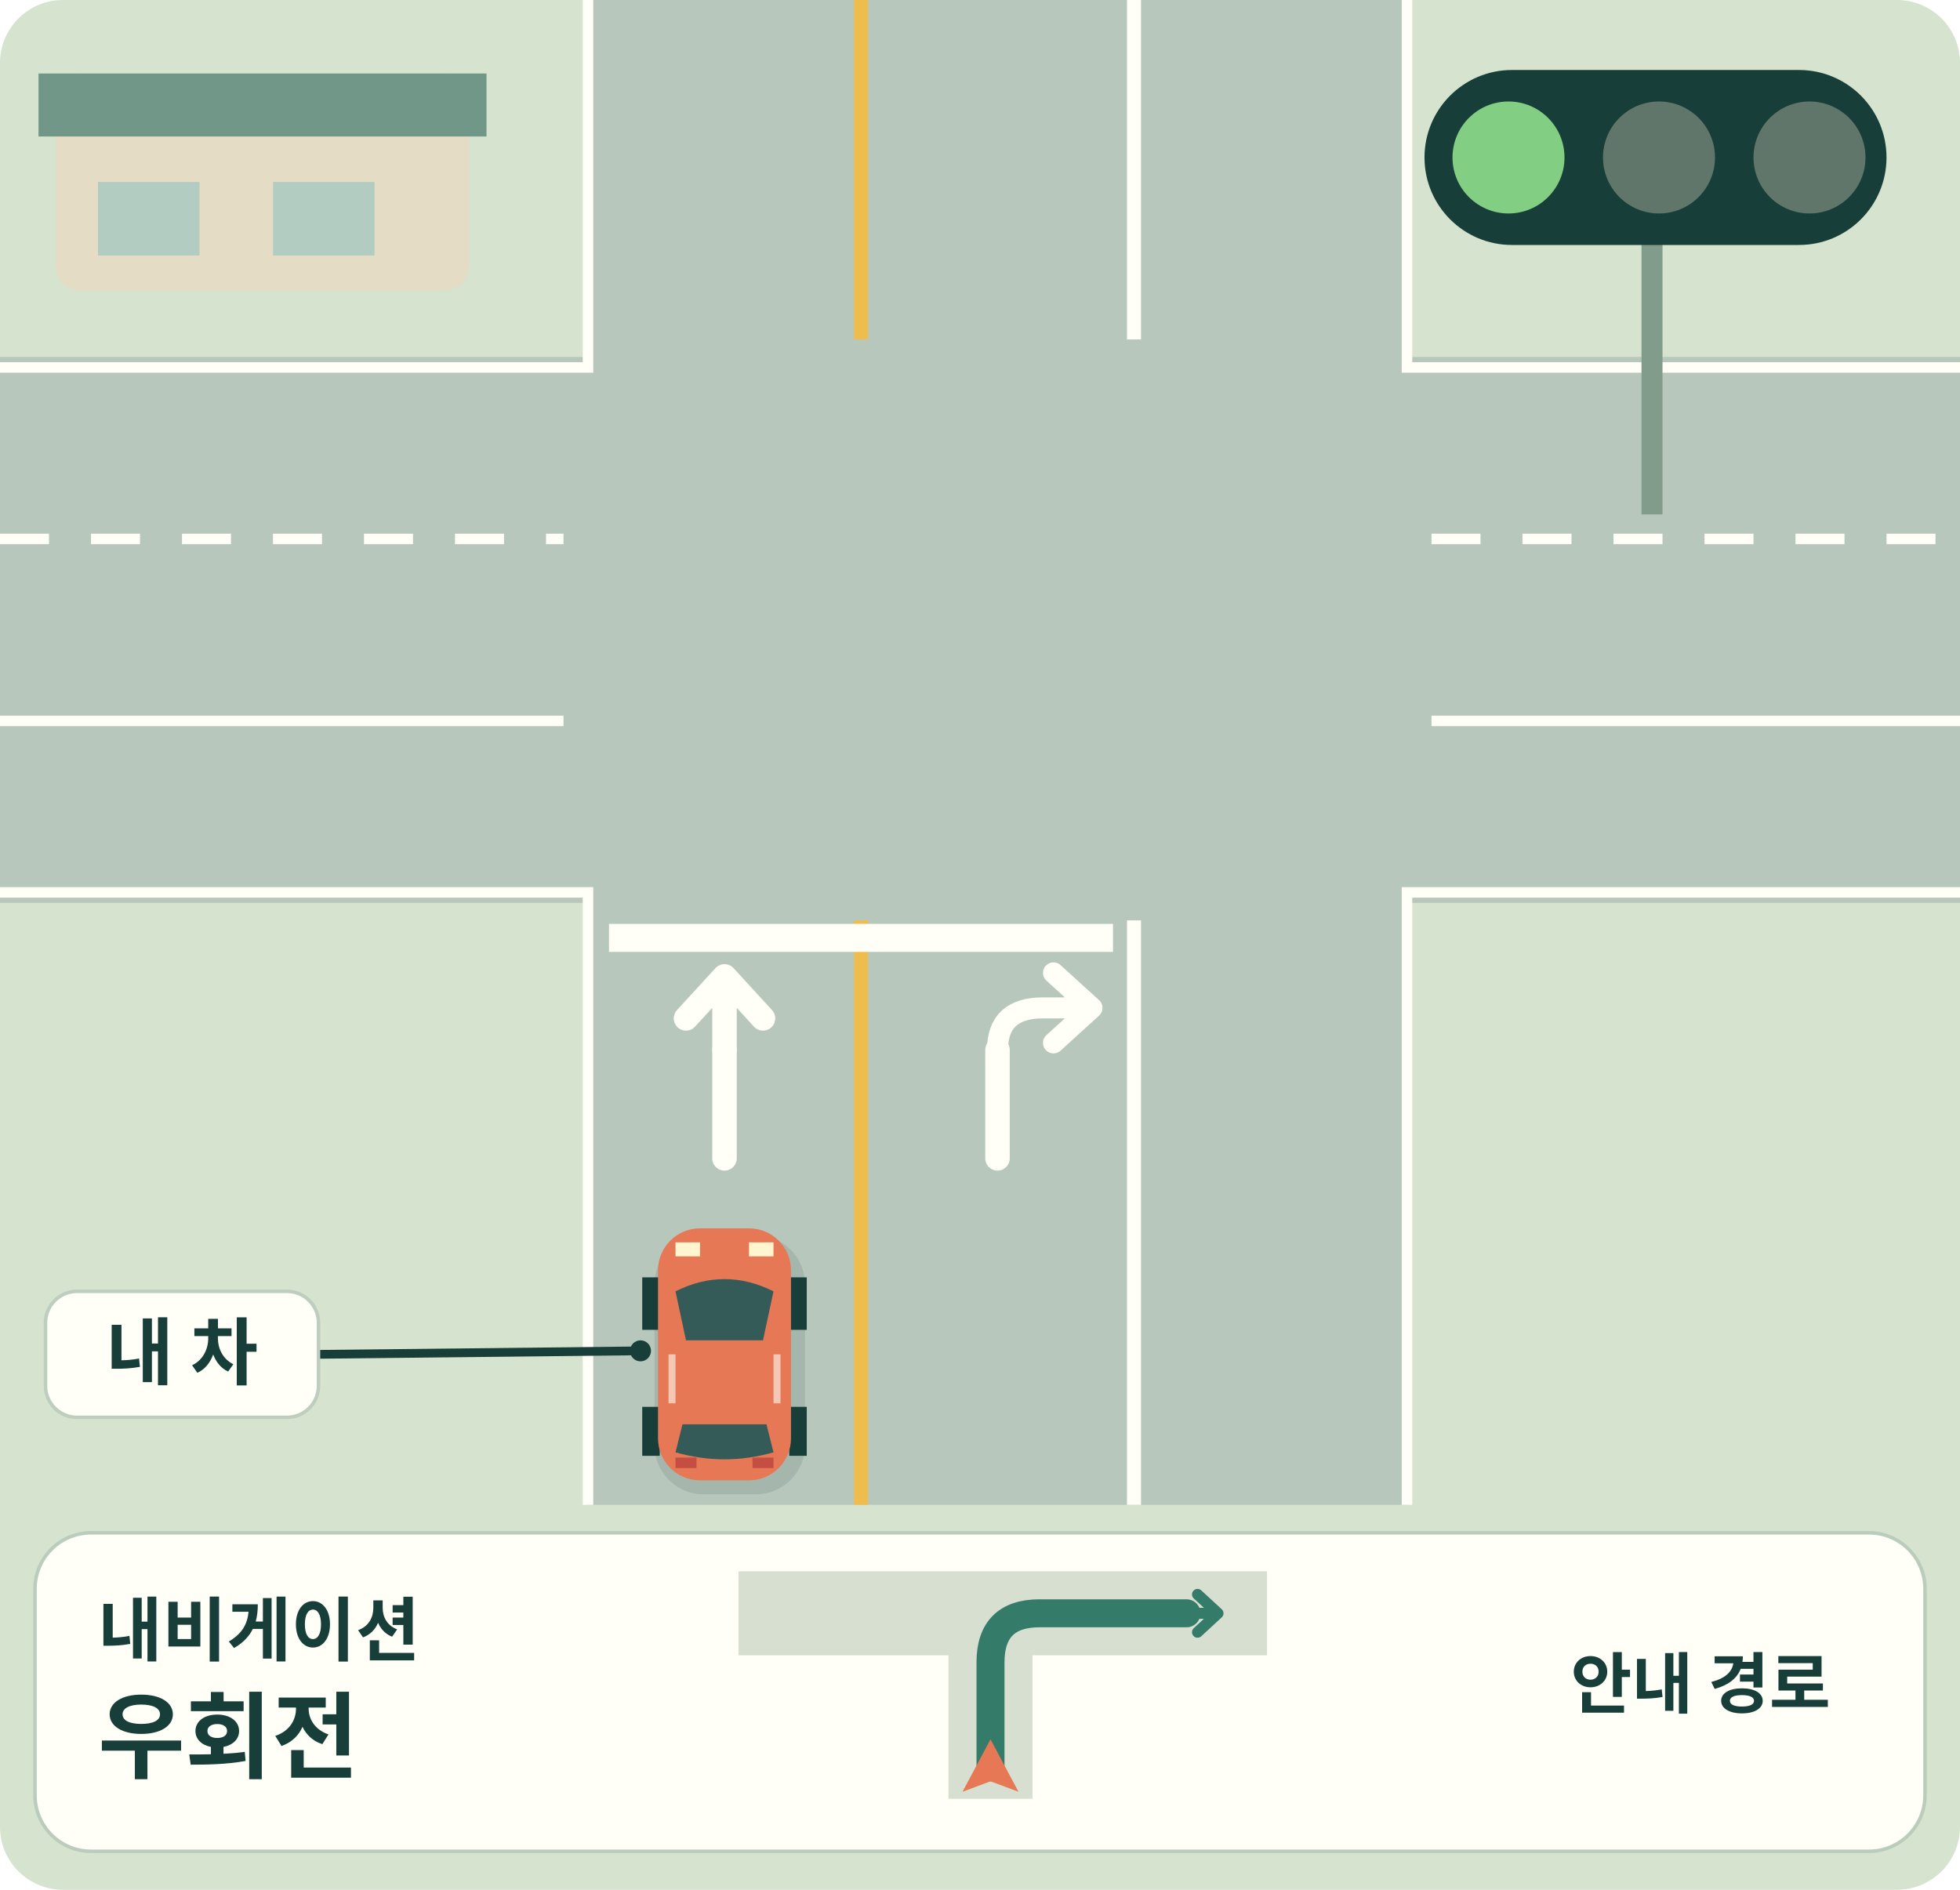
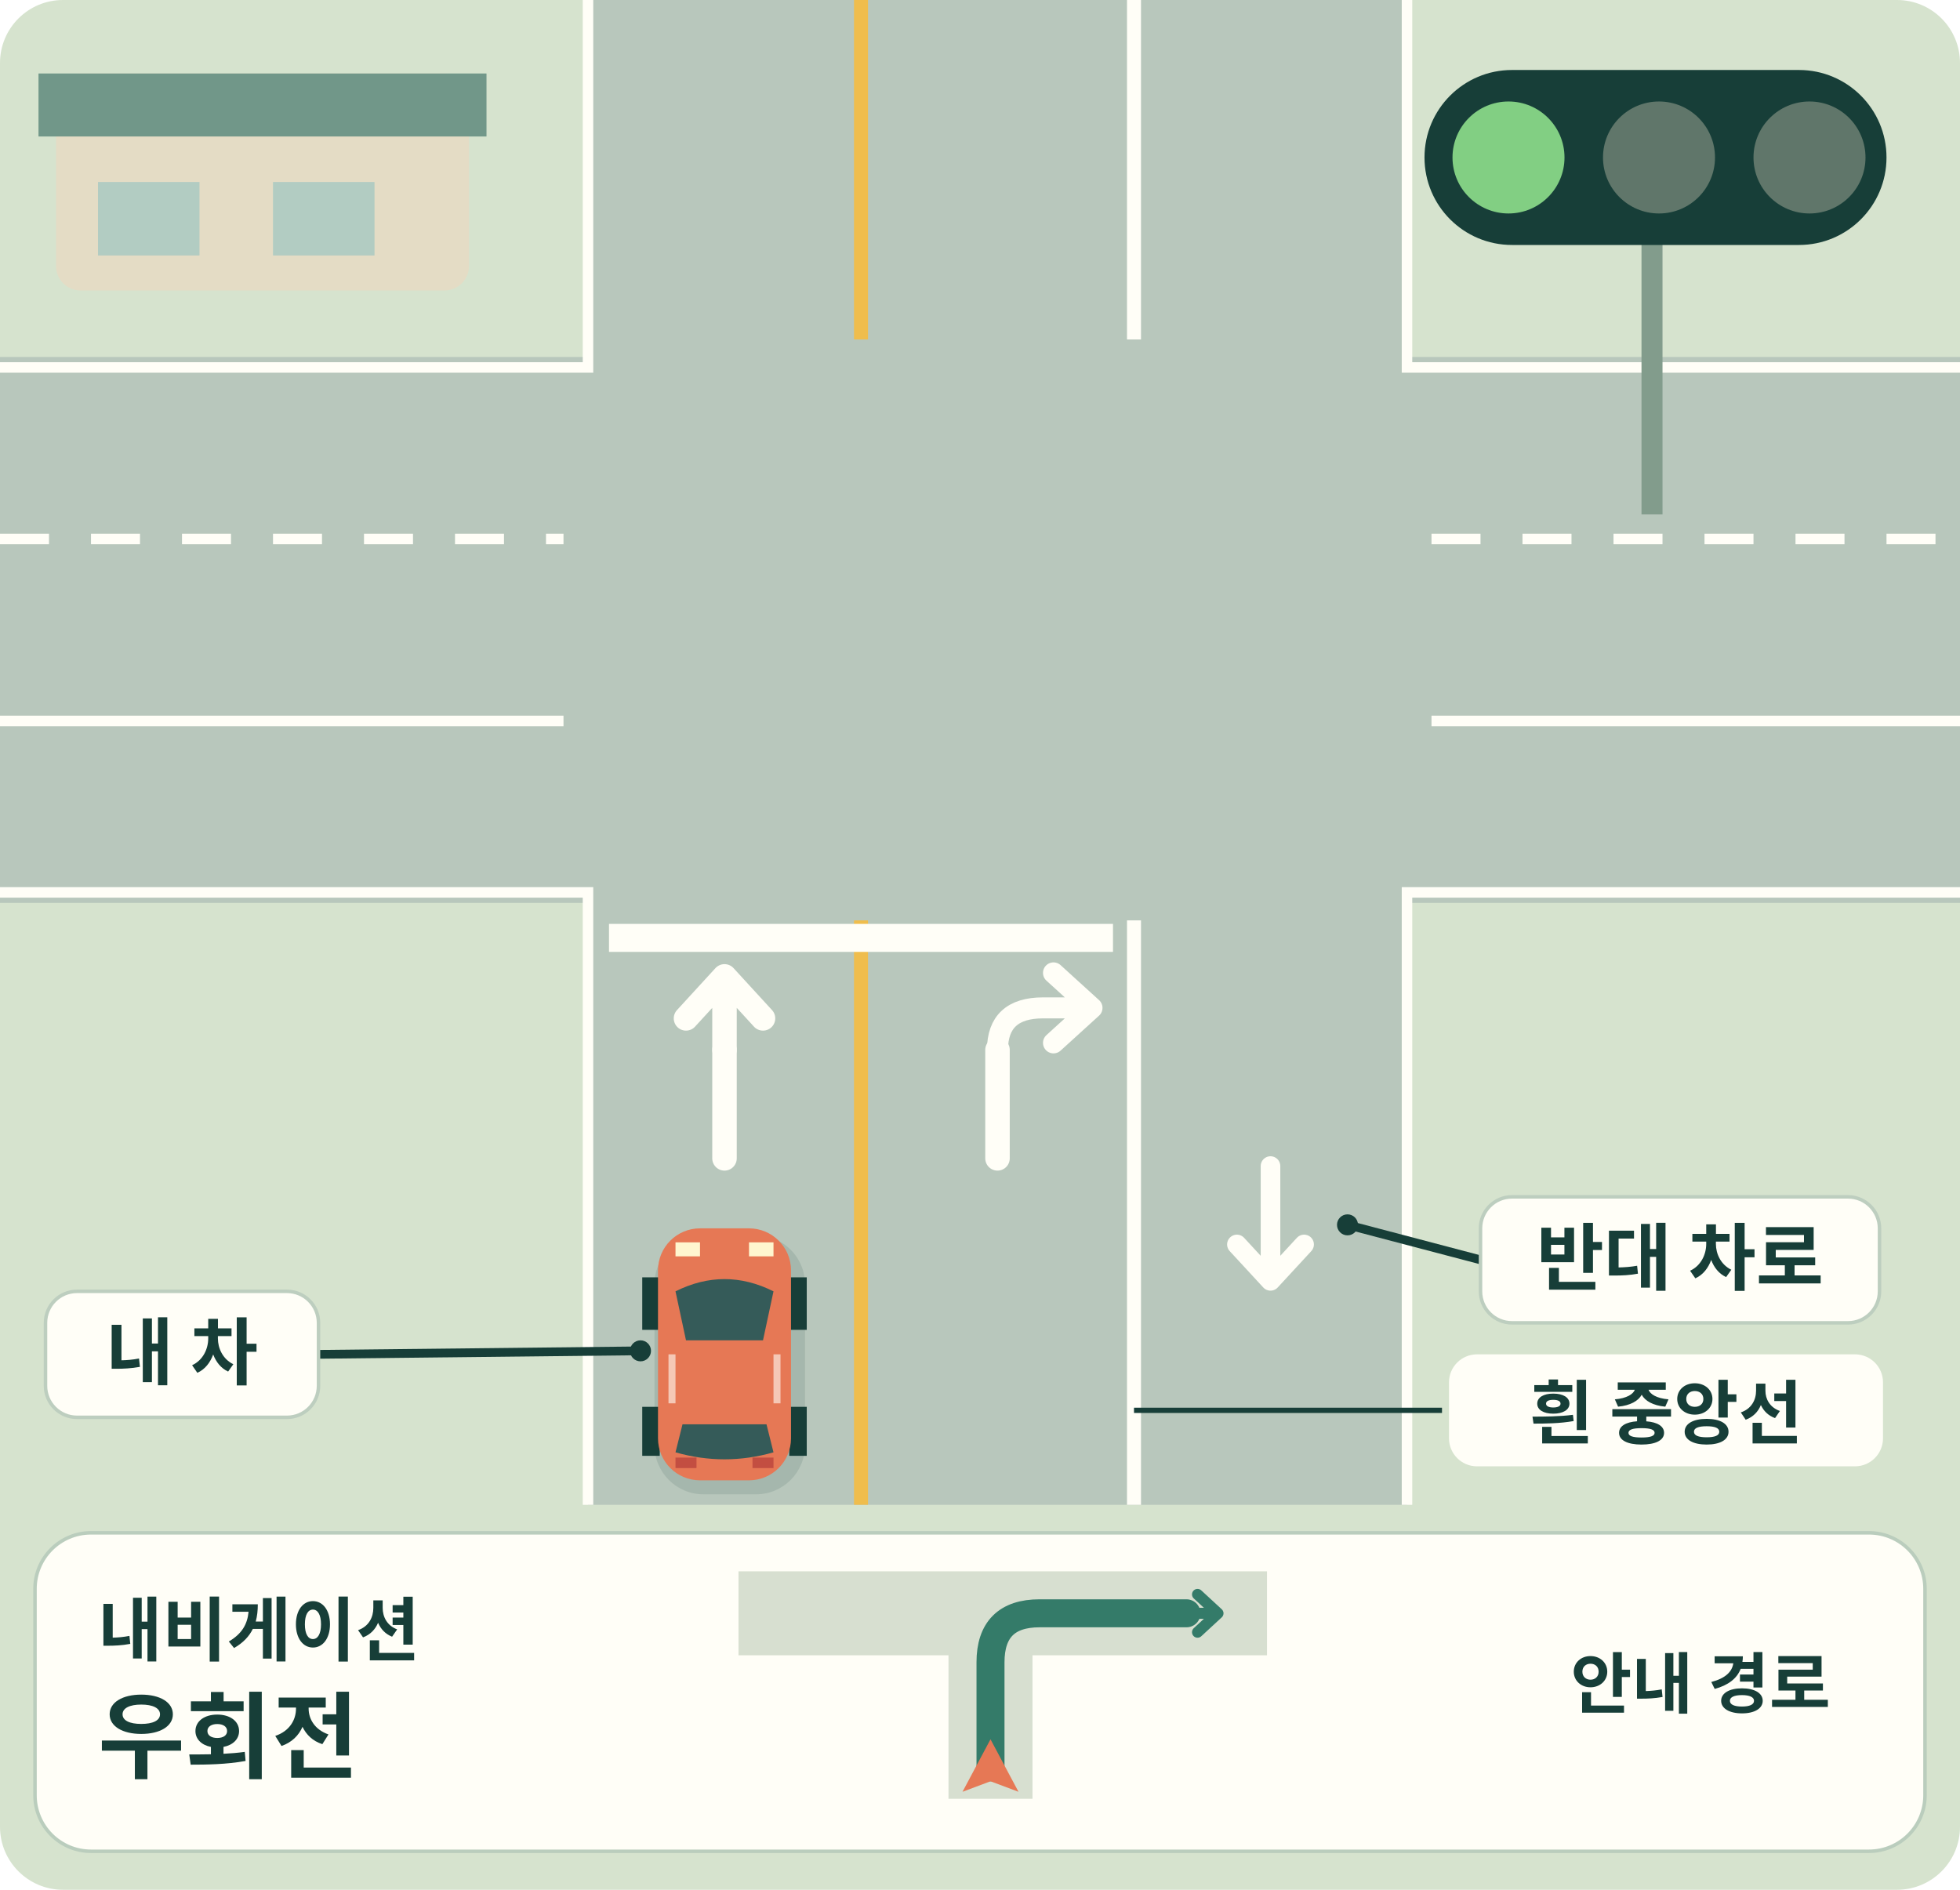
<svg xmlns="http://www.w3.org/2000/svg" data-question-id="lane-01" viewBox="0 0 560 540" role="img" aria-labelledby="scene-title" data-scenario-feature="lane-junction">
  <rect width="560" height="540" rx="18" fill="#d6e3ce" />
  <g data-intersection="true">
    <rect y="102" width="560" height="156" fill="#b8c7bc" />
    <rect x="168" width="234" height="430" fill="#b8c7bc" />
    <path d="M0 105h168V0M402 0v105h158M0 255h168V430M402 430V255h158" fill="none" stroke="#fffef7" stroke-width="3" />
    <path d="M324 0V97M324 263V430" fill="none" stroke="#fffef7" stroke-width="4" data-road-marking="centerline" />
    <path d="M246 0V97M246 263V430" fill="none" stroke="#efbd4d" stroke-width="4" data-lane-change="forbidden" data-boundary="yellow" />
    <path d="M0 206h161M409 206h151" fill="none" stroke="#fffef7" stroke-width="3" />
    <path d="M0 154h161M409 154h151" fill="none" stroke="#fffef7" stroke-width="3" stroke-dasharray="14 12" />
  </g>
  <path data-marking="stop-line" d="M174 268h144" stroke="#fffef7" stroke-width="8" />
  <g data-lane="left" data-lane-directions="straight">
    <g data-road-marking="lane-direction" data-directions="straight">
      <path d="M207 331V300" fill="none" stroke="#fffef7" stroke-width="7" stroke-linecap="round" />
      <path d="M207 300V279m-11 12 11 -12 11 12" fill="none" stroke="#fffef7" stroke-width="7" stroke-linecap="round" stroke-linejoin="round" />
    </g>
  </g>
  <g data-lane="right" data-lane-directions="right">
    <g data-road-marking="lane-direction" data-directions="right">
      <path d="M285 331V300" fill="none" stroke="#fffef7" stroke-width="7" stroke-linecap="round" />
      <path d="M285 300Q285 288 298 288H312m-11 -10 11 10 -11 10" fill="none" stroke="#fffef7" stroke-width="6" stroke-linecap="round" stroke-linejoin="round" />
    </g>
+   </g>
+   <g data-lane="opposing" data-travel-direction="toward-viewer">
+     <g transform="translate(363 350) rotate(180)">
+       <g transform="translate(0 0) rotate(0) scale(0.8)">
+         <path d="M0 21V-20M-12 -7L0 -20 12 -7" fill="none" stroke="#fffef7" stroke-width="7" stroke-linecap="round" stroke-linejoin="round" />
+       </g>
+     </g>
+     <g class="vehicle-callout">
+       <path d="M423 360L385 350" fill="none" stroke="#173e38" stroke-width="2.5" />
+       <circle cx="385" cy="350" r="3" fill="#173e38" />
+       <rect x="423" y="342" width="114" height="36" rx="9" fill="#fffef7" stroke="#bdcebf" />
+       <text x="480" y="367" font-family="Pretendard, 'Noto Sans KR', sans-serif" font-size="21" font-weight="750" fill="#173e38" text-anchor="middle">반대 차로</text>
+     </g>
+     <path d="M324 403H412" fill="none" stroke="#173e38" stroke-width="1.5" />
+     <rect x="414" y="387" width="124" height="32" rx="8" fill="#fffef7" />
+     <text x="476" y="411" font-family="Pretendard, 'Noto Sans KR', sans-serif" font-size="20" font-weight="750" fill="#173e38" text-anchor="middle">흰 중앙선</text>
  </g>
  <rect x="16" y="21" width="118" height="62" rx="7" fill="#e4dcc5" />
  <path d="M11 21h128v18H11Z" fill="#719789" />
  <path d="M28 52h29v21H28Zm50 0h29v21H78Z" fill="#b2ccc2" />
  <g data-vehicle-role="own" data-car-x="207" data-car-y="386" transform="translate(207 386) rotate(0)">
    <rect x="-20" y="-33" width="43" height="74" rx="14" fill="#173e38" opacity=".12" />
    <path d="M-21 -21v15m42 -15v15m-42 22v14m42 -14v14" stroke="#173e38" stroke-width="5" />
    <rect x="-19" y="-35" width="38" height="72" rx="12" fill="#e67855" />
    <path d="M-14 -17q14 -7 28 0l-3 14h-22Z M-12 21h24l2 8q-14 4 -28 0Z" fill="#355b59" />
    <path d="M-15 1v14M15 1v14" stroke="#fffef7" stroke-opacity=".6" stroke-width="2" />
    <path d="M-14 -29h7m14 0h7" stroke="#fff6cf" stroke-width="4" />
    <path d="M-14 32h6m16 0h6" stroke="#c34e41" stroke-width="3" />
  </g>
  <g class="vehicle-callout">
    <path d="M91 387L183 386" fill="none" stroke="#173e38" stroke-width="2.5" />
    <circle cx="183" cy="386" r="3" fill="#173e38" />
    <rect x="13" y="369" width="78" height="36" rx="9" fill="#fffef7" stroke="#bdcebf" />
    <text x="52" y="394" font-family="Pretendard, 'Noto Sans KR', sans-serif" font-size="21" font-weight="750" fill="#173e38" text-anchor="middle">내 차</text>
  </g>
  <g data-signal-type="road" transform="translate(407 20)">
    <path d="M65 44v83" stroke="#829c8c" stroke-width="6" />
    <rect width="132" height="50" rx="25" fill="#173e38" />
    <circle cx="24" cy="25" r="16" fill="#82cf83" />
    <circle cx="67" cy="25" r="16" fill="#60766a" />
    <circle cx="110" cy="25" r="16" fill="#60766a" />
  </g>
  <g data-navigation="right" data-layout="mobile">
    <rect x="10" y="438" width="540" height="91" rx="16" fill="#fffef7" stroke="#bacdbd" />
    <text x="28" y="473" font-family="Pretendard, 'Noto Sans KR', sans-serif" font-size="20" font-weight="750" fill="#173e38">내비게이션</text>
    <text x="28" y="506" font-family="Pretendard, 'Noto Sans KR', sans-serif" font-size="27" font-weight="750" fill="#173e38">우회전</text>
    <path d="M211 461h151M283 449v65" stroke="#d7dfd0" stroke-width="24" fill="none" />
    <path d="M283 505v-30q0 -14 14 -14h42" fill="none" stroke="#347b69" stroke-width="8" stroke-linecap="round" stroke-linejoin="round" />
    <g transform="translate(339 461) rotate(90) scale(0.45)">
      <path d="M0 21V-20M-12 -7L0 -20 12 -7" fill="none" stroke="#347b69" stroke-width="7" stroke-linecap="round" stroke-linejoin="round" />
    </g>
    <path d="M283 497l-8 15 8 -3 8 3Z" fill="#e67855" />
    <text x="523" y="488" font-family="Pretendard, 'Noto Sans KR', sans-serif" font-size="19" font-weight="750" fill="#173e38" text-anchor="end">안내 경로</text>
  </g>
</svg>
